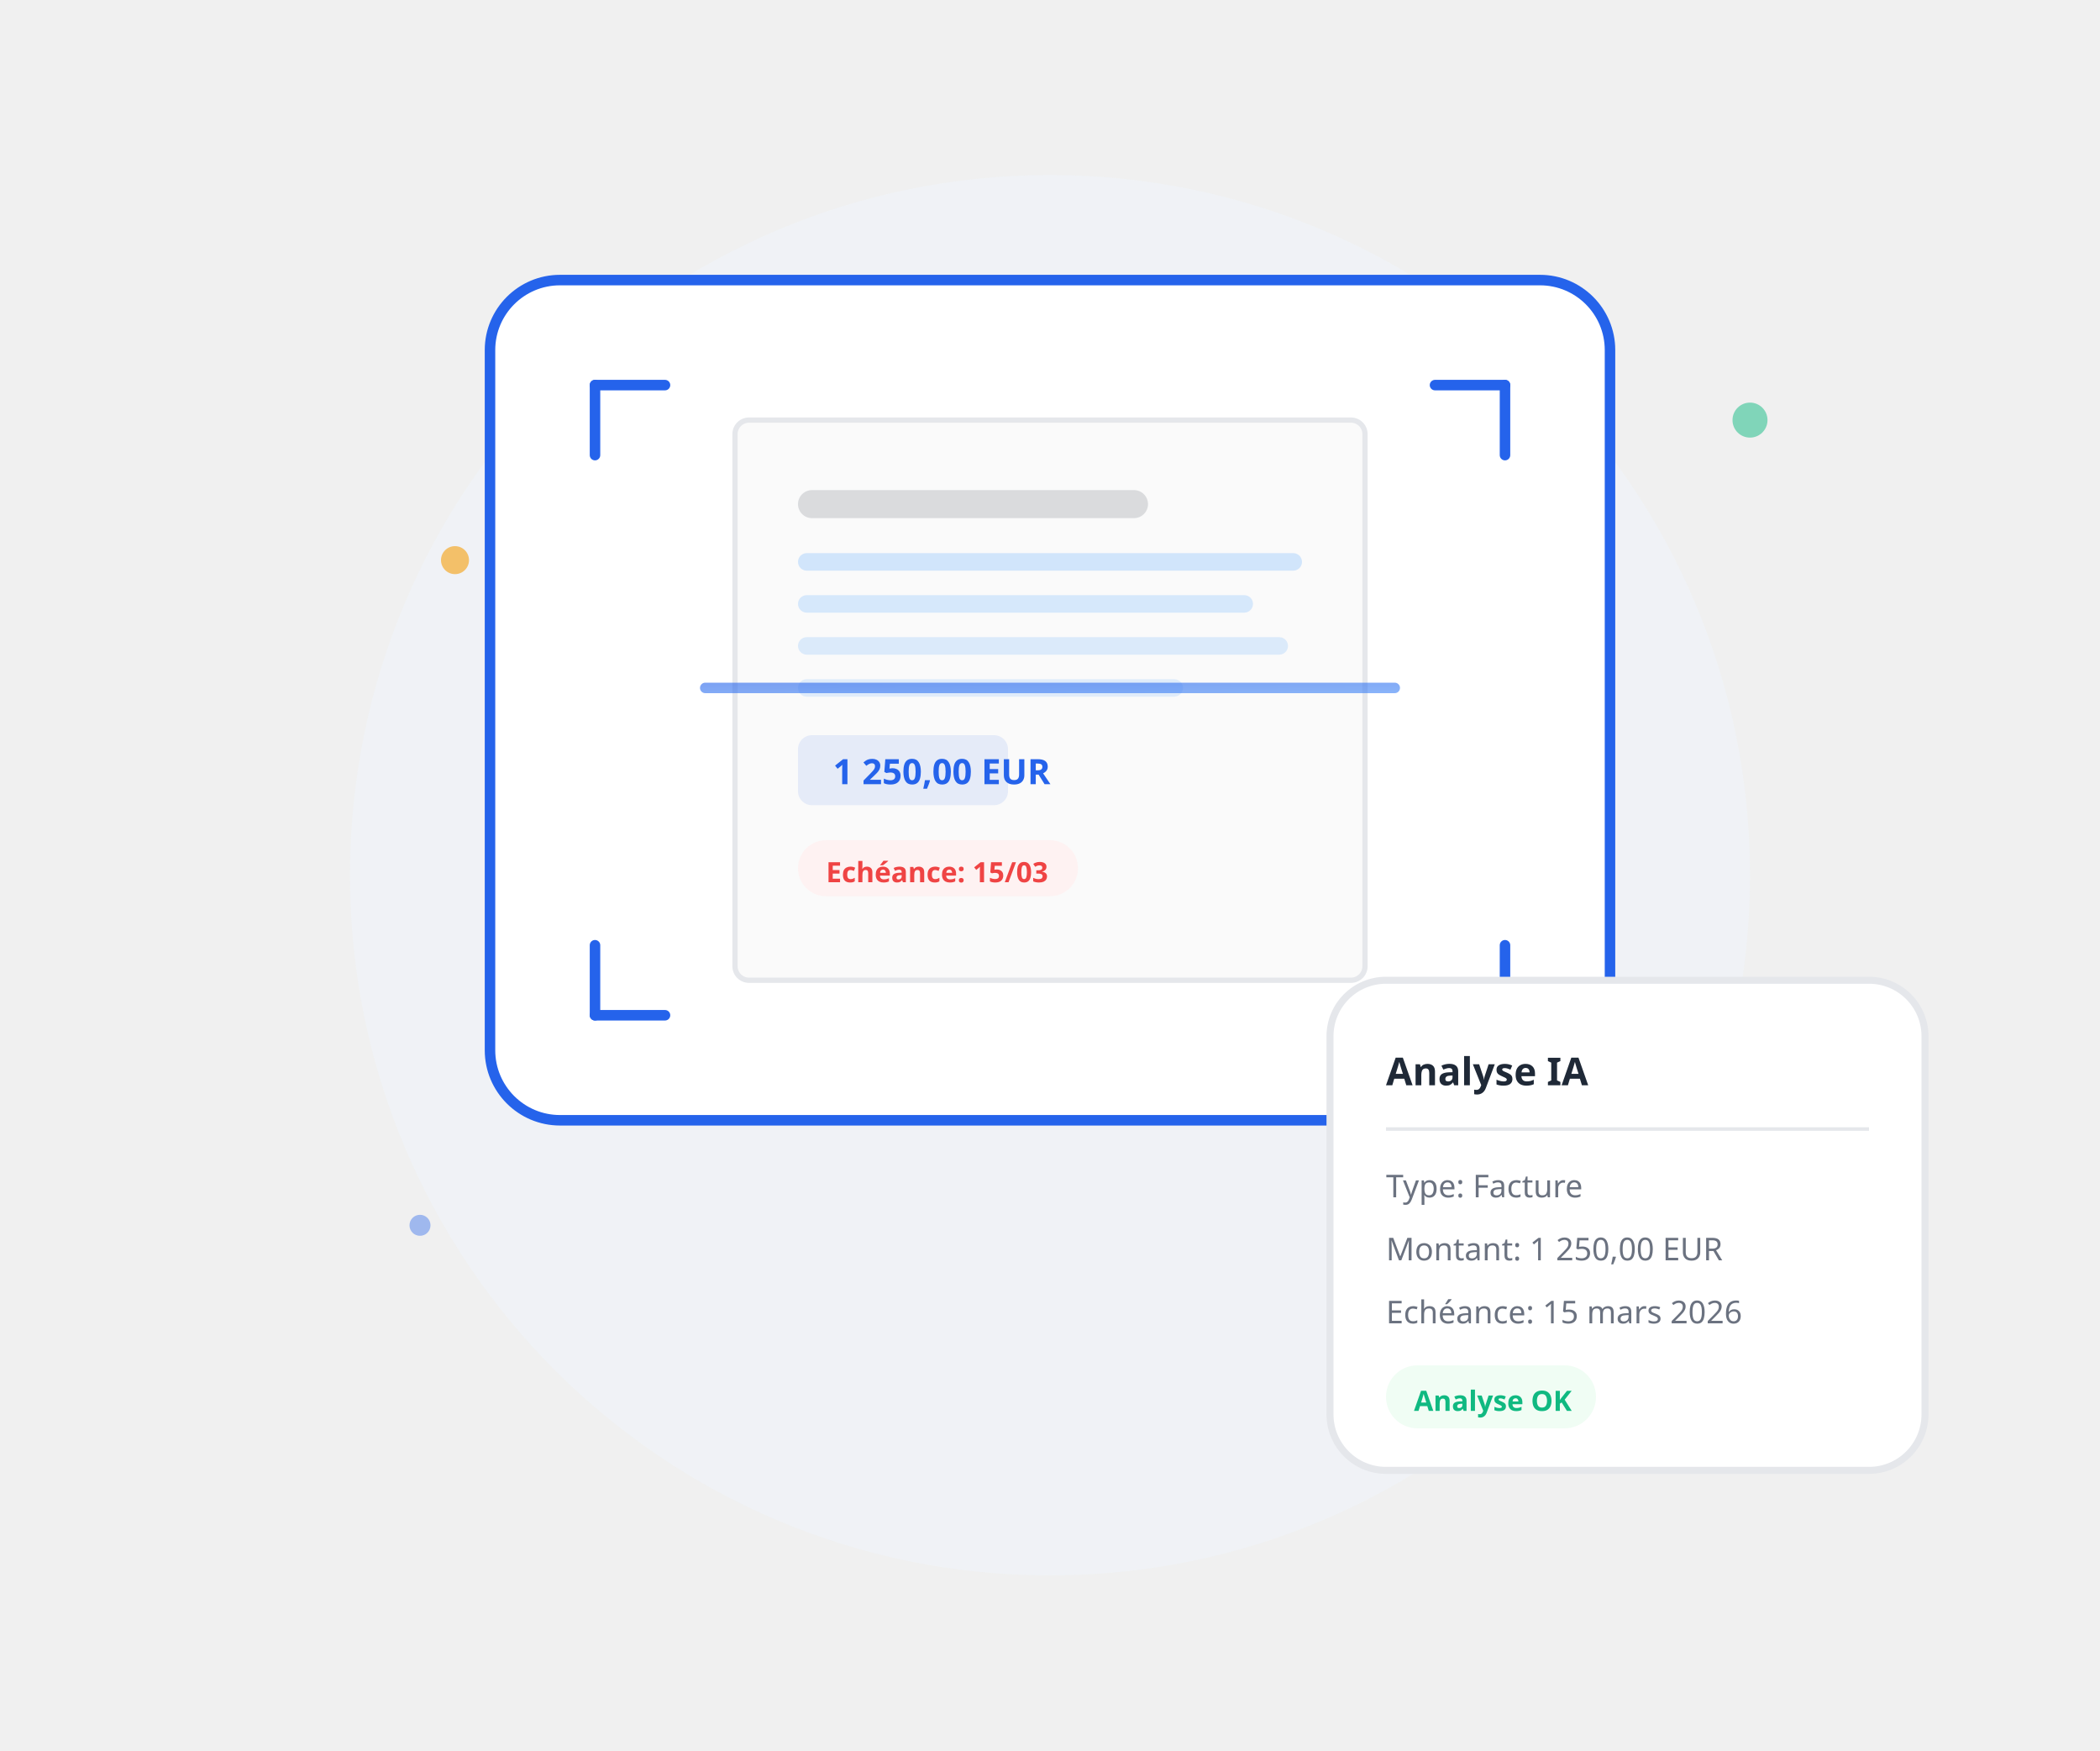
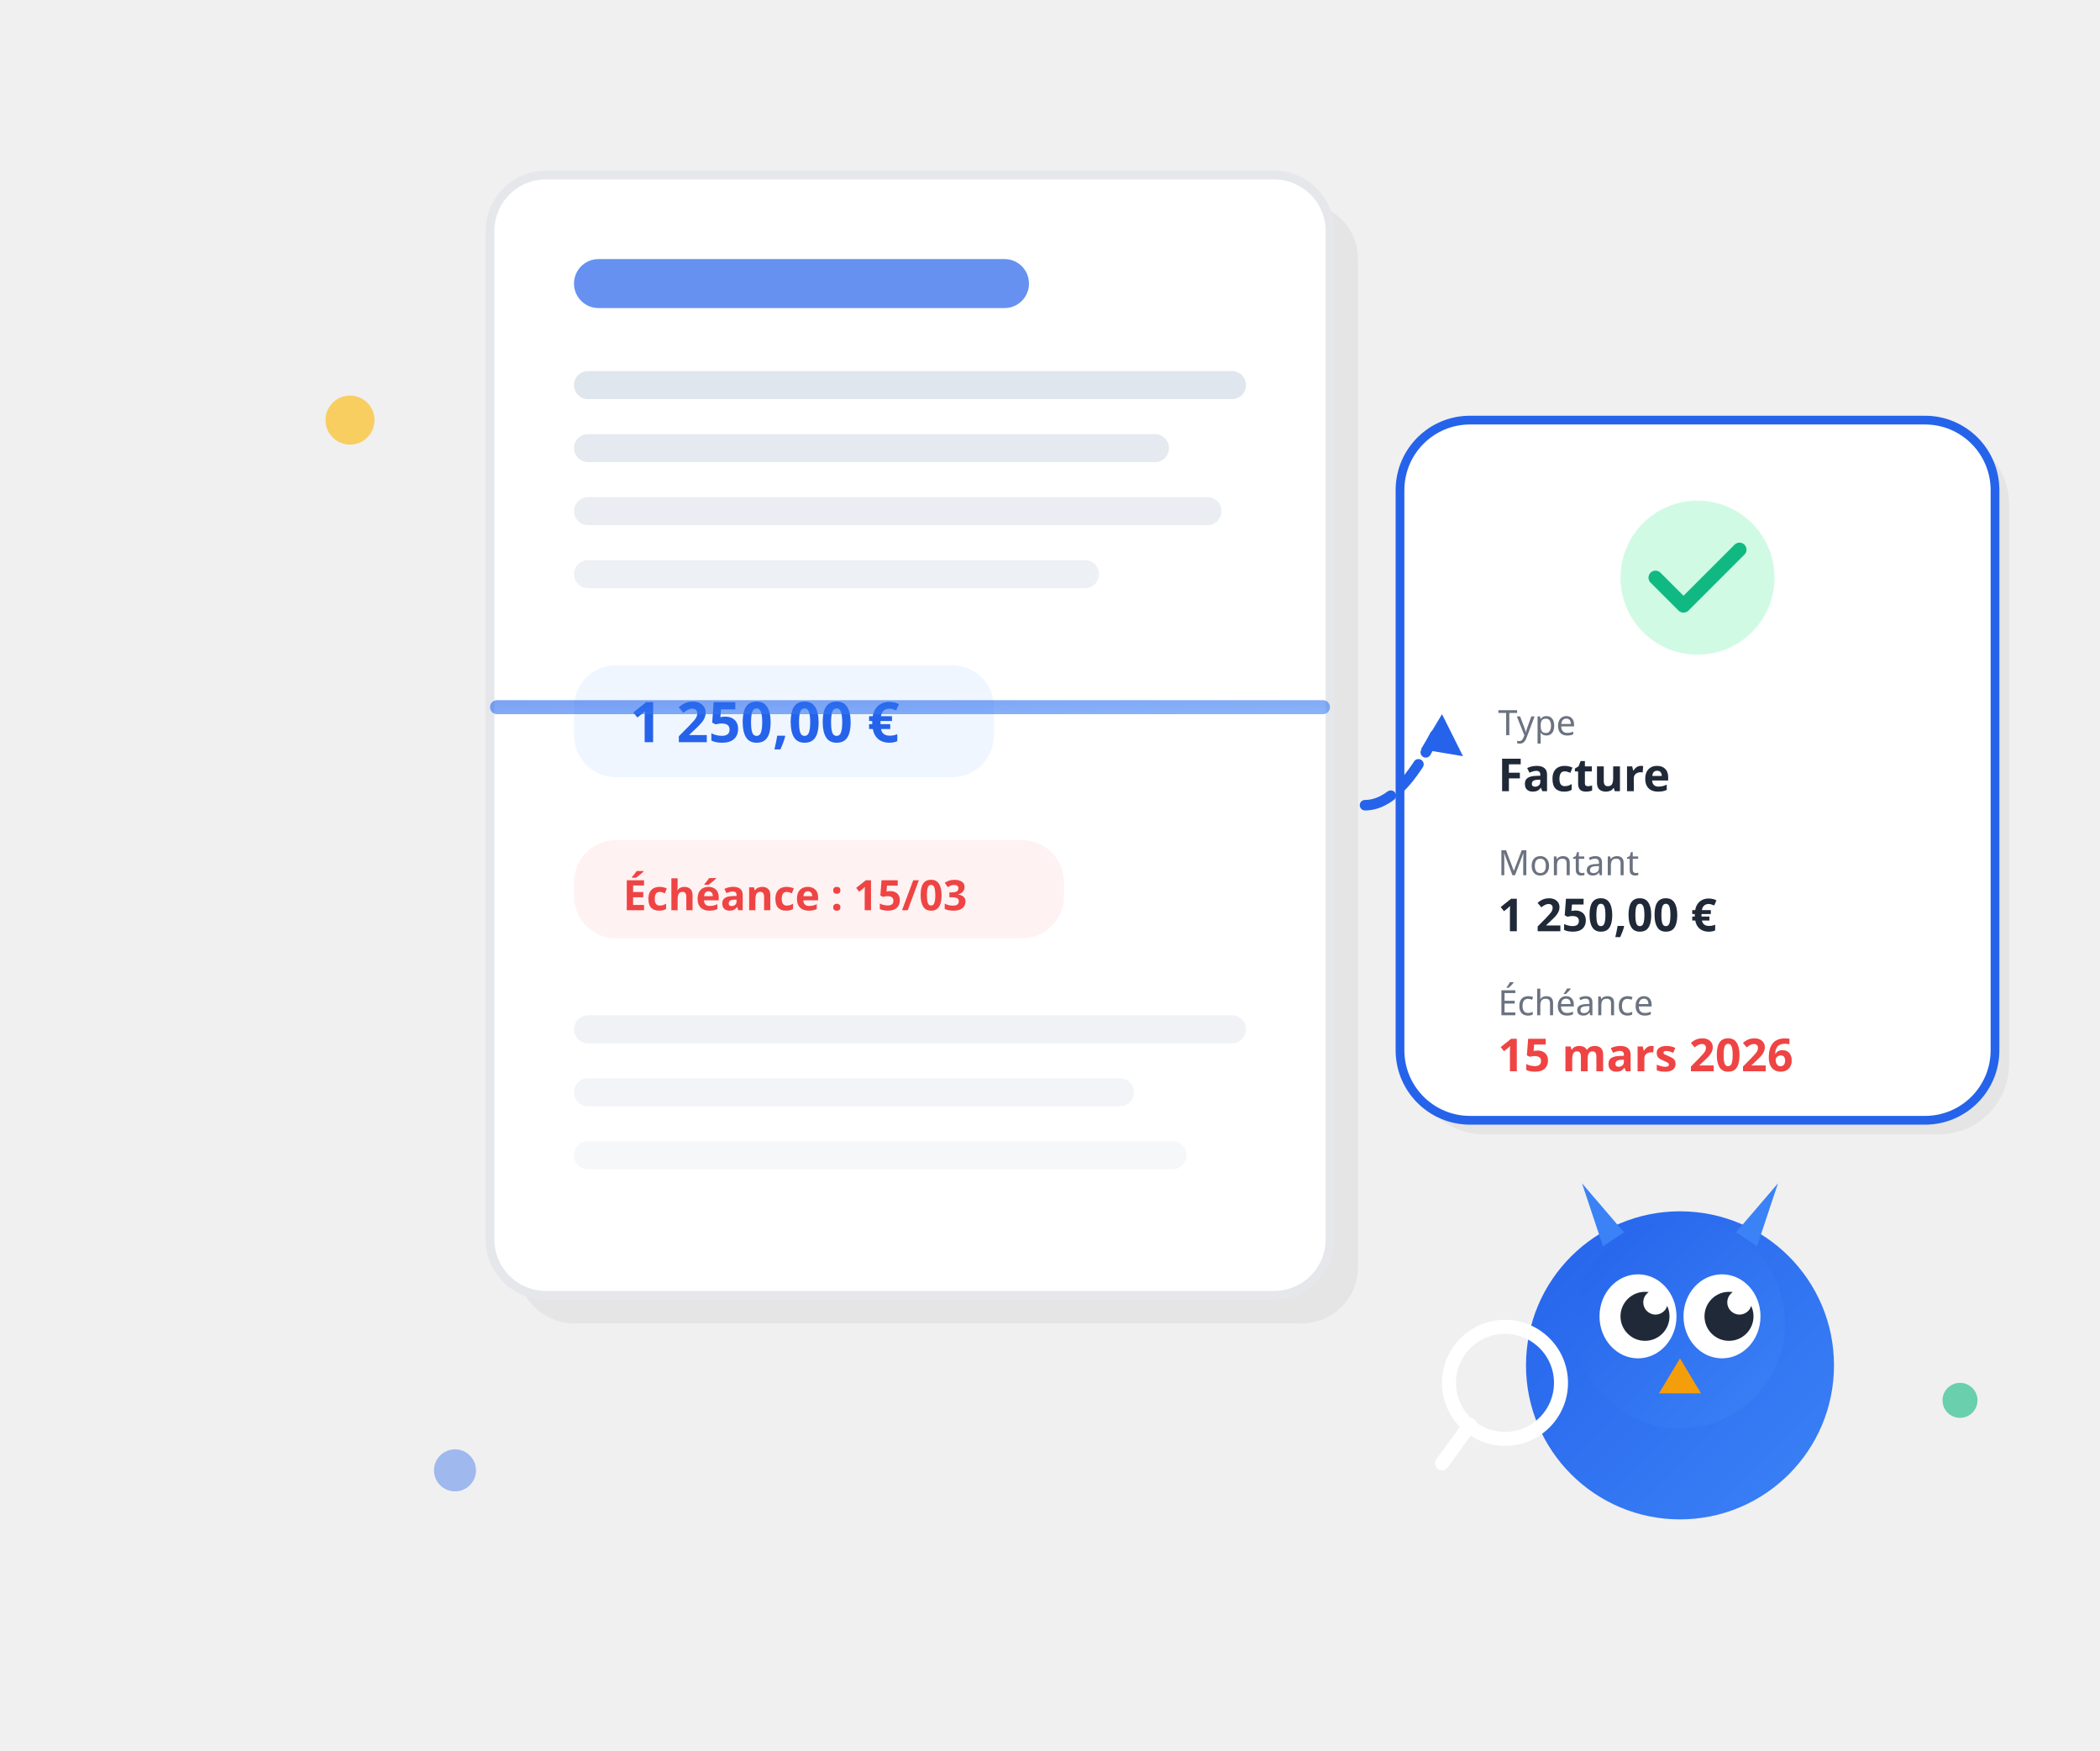
<svg xmlns="http://www.w3.org/2000/svg" width="600" height="500" viewBox="0 0 600 500">
  <defs>
-     <linearGradient id="blueG" x1="0%" y1="0%" x2="100%" y2="100%">
+     <linearGradient id="sGrad" x1="0%" y1="0%" x2="100%" y2="100%">
      <stop offset="0%" stop-color="#2563EB" />
      <stop offset="100%" stop-color="#3B82F6" />
    </linearGradient>
  </defs>
-   <circle cx="300" cy="250" r="200" fill="#EFF6FF" opacity="0.4" />
-   <rect x="140" y="80" width="320" height="240" rx="20" fill="white" stroke="#2563EB" stroke-width="3" />
-   <path d="M 170 110 L 170 130" stroke="#2563EB" stroke-width="3" stroke-linecap="round" />
-   <path d="M 170 110 L 190 110" stroke="#2563EB" stroke-width="3" stroke-linecap="round" />
-   <path d="M 430 110 L 430 130" stroke="#2563EB" stroke-width="3" stroke-linecap="round" />
-   <path d="M 430 110 L 410 110" stroke="#2563EB" stroke-width="3" stroke-linecap="round" />
-   <path d="M 170 290 L 170 270" stroke="#2563EB" stroke-width="3" stroke-linecap="round" />
-   <path d="M 170 290 L 190 290" stroke="#2563EB" stroke-width="3" stroke-linecap="round" />
-   <path d="M 430 290 L 430 270" stroke="#2563EB" stroke-width="3" stroke-linecap="round" />
-   <path d="M 430 290 L 410 290" stroke="#2563EB" stroke-width="3" stroke-linecap="round" />
-   <rect x="210" y="120" width="180" height="160" rx="4" fill="#FAFAFA" stroke="#E5E7EB" stroke-width="1.5" />
-   <rect x="228" y="140" width="100" height="8" rx="4" fill="#1F2937" opacity="0.15" />
-   <rect x="228" y="158" width="144" height="5" rx="2.5" fill="#93C5FD" opacity="0.4" />
-   <rect x="228" y="170" width="130" height="5" rx="2.5" fill="#93C5FD" opacity="0.35" />
-   <rect x="228" y="182" width="140" height="5" rx="2.5" fill="#93C5FD" opacity="0.3" />
-   <rect x="228" y="194" width="110" height="5" rx="2.5" fill="#93C5FD" opacity="0.25" />
-   <rect x="228" y="210" width="60" height="20" rx="4" fill="#2563EB" opacity="0.1" />
-   <text x="238" y="224" font-size="10" fill="#2563EB" font-family="sans-serif" font-weight="600">1 250,00 EUR</text>
-   <rect x="228" y="240" width="80" height="16" rx="8" fill="#FEF2F2" />
-   <text x="236" y="252" font-size="8" fill="#EF4444" font-family="sans-serif" font-weight="600">Echéance: 15/03</text>
-   <rect x="200" y="195" width="200" height="3" rx="1.5" fill="url(#blueG)" opacity="0.6" />
-   <g transform="translate(380, 280)">
-     <rect width="170" height="140" rx="16" fill="white" stroke="#E5E7EB" stroke-width="2" />
-     <text x="16" y="30" font-size="11" fill="#1F2937" font-family="sans-serif" font-weight="700">Analyse IA</text>
-     <rect x="16" y="42" width="138" height="1" fill="#E5E7EB" />
-     <text x="16" y="62" font-size="9" fill="#6B7280" font-family="sans-serif">Type: Facture</text>
-     <text x="16" y="80" font-size="9" fill="#6B7280" font-family="sans-serif">Montant: 1 250,00 EUR</text>
-     <text x="16" y="98" font-size="9" fill="#6B7280" font-family="sans-serif">Echéance: 15 mars 2026</text>
-     <rect x="16" y="110" width="60" height="18" rx="9" fill="#F0FDF4" />
-     <text x="24" y="123" font-size="8" fill="#10B981" font-family="sans-serif" font-weight="600">Analyse OK</text>
+   <g transform="translate(140, 50)">
+     <rect x="8" y="8" width="240" height="320" rx="16" fill="#000" opacity="0.05" />
+     <rect width="240" height="320" rx="16" fill="white" stroke="#E5E7EB" stroke-width="2.5" />
+     <rect x="24" y="24" width="130" height="14" rx="7" fill="#2563EB" opacity="0.7" />
+     <rect x="24" y="56" width="192" height="8" rx="4" fill="#CBD5E1" opacity="0.6" />
+     <rect x="24" y="74" width="170" height="8" rx="4" fill="#CBD5E1" opacity="0.5" />
+     <rect x="24" y="92" width="185" height="8" rx="4" fill="#CBD5E1" opacity="0.4" />
+     <rect x="24" y="110" width="150" height="8" rx="4" fill="#CBD5E1" opacity="0.35" />
+     <rect x="24" y="140" width="120" height="32" rx="12" fill="#EFF6FF" />
+     <text x="40" y="162" font-size="16" fill="#2563EB" font-family="sans-serif" font-weight="800">1 250,00 €</text>
+     <rect x="24" y="190" width="140" height="28" rx="12" fill="#FEF2F2" />
+     <text x="38" y="210" font-size="12" fill="#EF4444" font-family="sans-serif" font-weight="700">Échéance : 15/03</text>
+     <rect x="24" y="240" width="192" height="8" rx="4" fill="#CBD5E1" opacity="0.3" />
+     <rect x="24" y="258" width="160" height="8" rx="4" fill="#CBD5E1" opacity="0.25" />
+     <rect x="24" y="276" width="175" height="8" rx="4" fill="#CBD5E1" opacity="0.2" />
  </g>
-   <circle cx="130" cy="160" r="4" fill="#F59E0B" opacity="0.6" />
-   <circle cx="500" cy="120" r="5" fill="#10B981" opacity="0.5" />
-   <circle cx="120" cy="350" r="3" fill="#2563EB" opacity="0.4" />
+   <rect x="140" y="200" width="240" height="4" rx="2" fill="url(#sGrad)" opacity="0.6" />
+   <g transform="translate(400, 120)">
+     <rect x="4" y="4" width="170" height="200" rx="20" fill="#000" opacity="0.05" />
+     <rect width="170" height="200" rx="20" fill="white" stroke="#2563EB" stroke-width="2.5" />
+     <circle cx="85" cy="45" r="22" fill="#D1FAE5" />
+     <path d="M 73 45 L 81 53 L 97 37" fill="none" stroke="#10B981" stroke-width="4" stroke-linecap="round" stroke-linejoin="round" />
+     <text x="28" y="90" font-size="10" fill="#6B7280" font-family="sans-serif">Type</text>
+     <text x="28" y="106" font-size="13" fill="#1F2937" font-family="sans-serif" font-weight="700">Facture</text>
+     <text x="28" y="130" font-size="10" fill="#6B7280" font-family="sans-serif">Montant</text>
+     <text x="28" y="146" font-size="13" fill="#1F2937" font-family="sans-serif" font-weight="700">1 250,00 €</text>
+     <text x="28" y="170" font-size="10" fill="#6B7280" font-family="sans-serif">Échéance</text>
+     <text x="28" y="186" font-size="13" fill="#EF4444" font-family="sans-serif" font-weight="700">15 mars 2026</text>
+   </g>
+   <path d="M 390 230 Q 400 230 410 210" fill="none" stroke="#2563EB" stroke-width="3" stroke-dasharray="8 4" stroke-linecap="round" />
+   <polygon points="412,204 418,216 406,214" fill="#2563EB" />
+   <g transform="translate(430, 340)">
+     <circle cx="50" cy="50" r="44" fill="url(#sGrad)" />
+     <circle cx="50" cy="38" r="30" fill="url(#sGrad)" />
+     <path d="M 28 16 L 22 -2 L 34 12 Z" fill="#3B82F6" />
+     <path d="M 72 16 L 78 -2 L 66 12 Z" fill="#3B82F6" />
+     <ellipse cx="38" cy="36" rx="11" ry="12" fill="white" />
+     <circle cx="40" cy="36" r="7" fill="#1F2937" />
+     <circle cx="43" cy="32" r="3.5" fill="white" />
+     <ellipse cx="62" cy="36" rx="11" ry="12" fill="white" />
+     <circle cx="64" cy="36" r="7" fill="#1F2937" />
+     <circle cx="67" cy="32" r="3.5" fill="white" />
+     <path d="M 50 48 L 44 58 L 56 58 Z" fill="#F59E0B" />
+     <circle cx="0" cy="55" r="16" fill="none" stroke="white" stroke-width="4" />
+     <line x1="-10" y1="67" x2="-18" y2="78" stroke="white" stroke-width="4" stroke-linecap="round" />
+   </g>
+   <circle cx="100" cy="120" r="7" fill="#FBBF24" opacity="0.7" />
+   <circle cx="560" cy="400" r="5" fill="#10B981" opacity="0.6" />
+   <circle cx="130" cy="420" r="6" fill="#2563EB" opacity="0.4" />
</svg>
